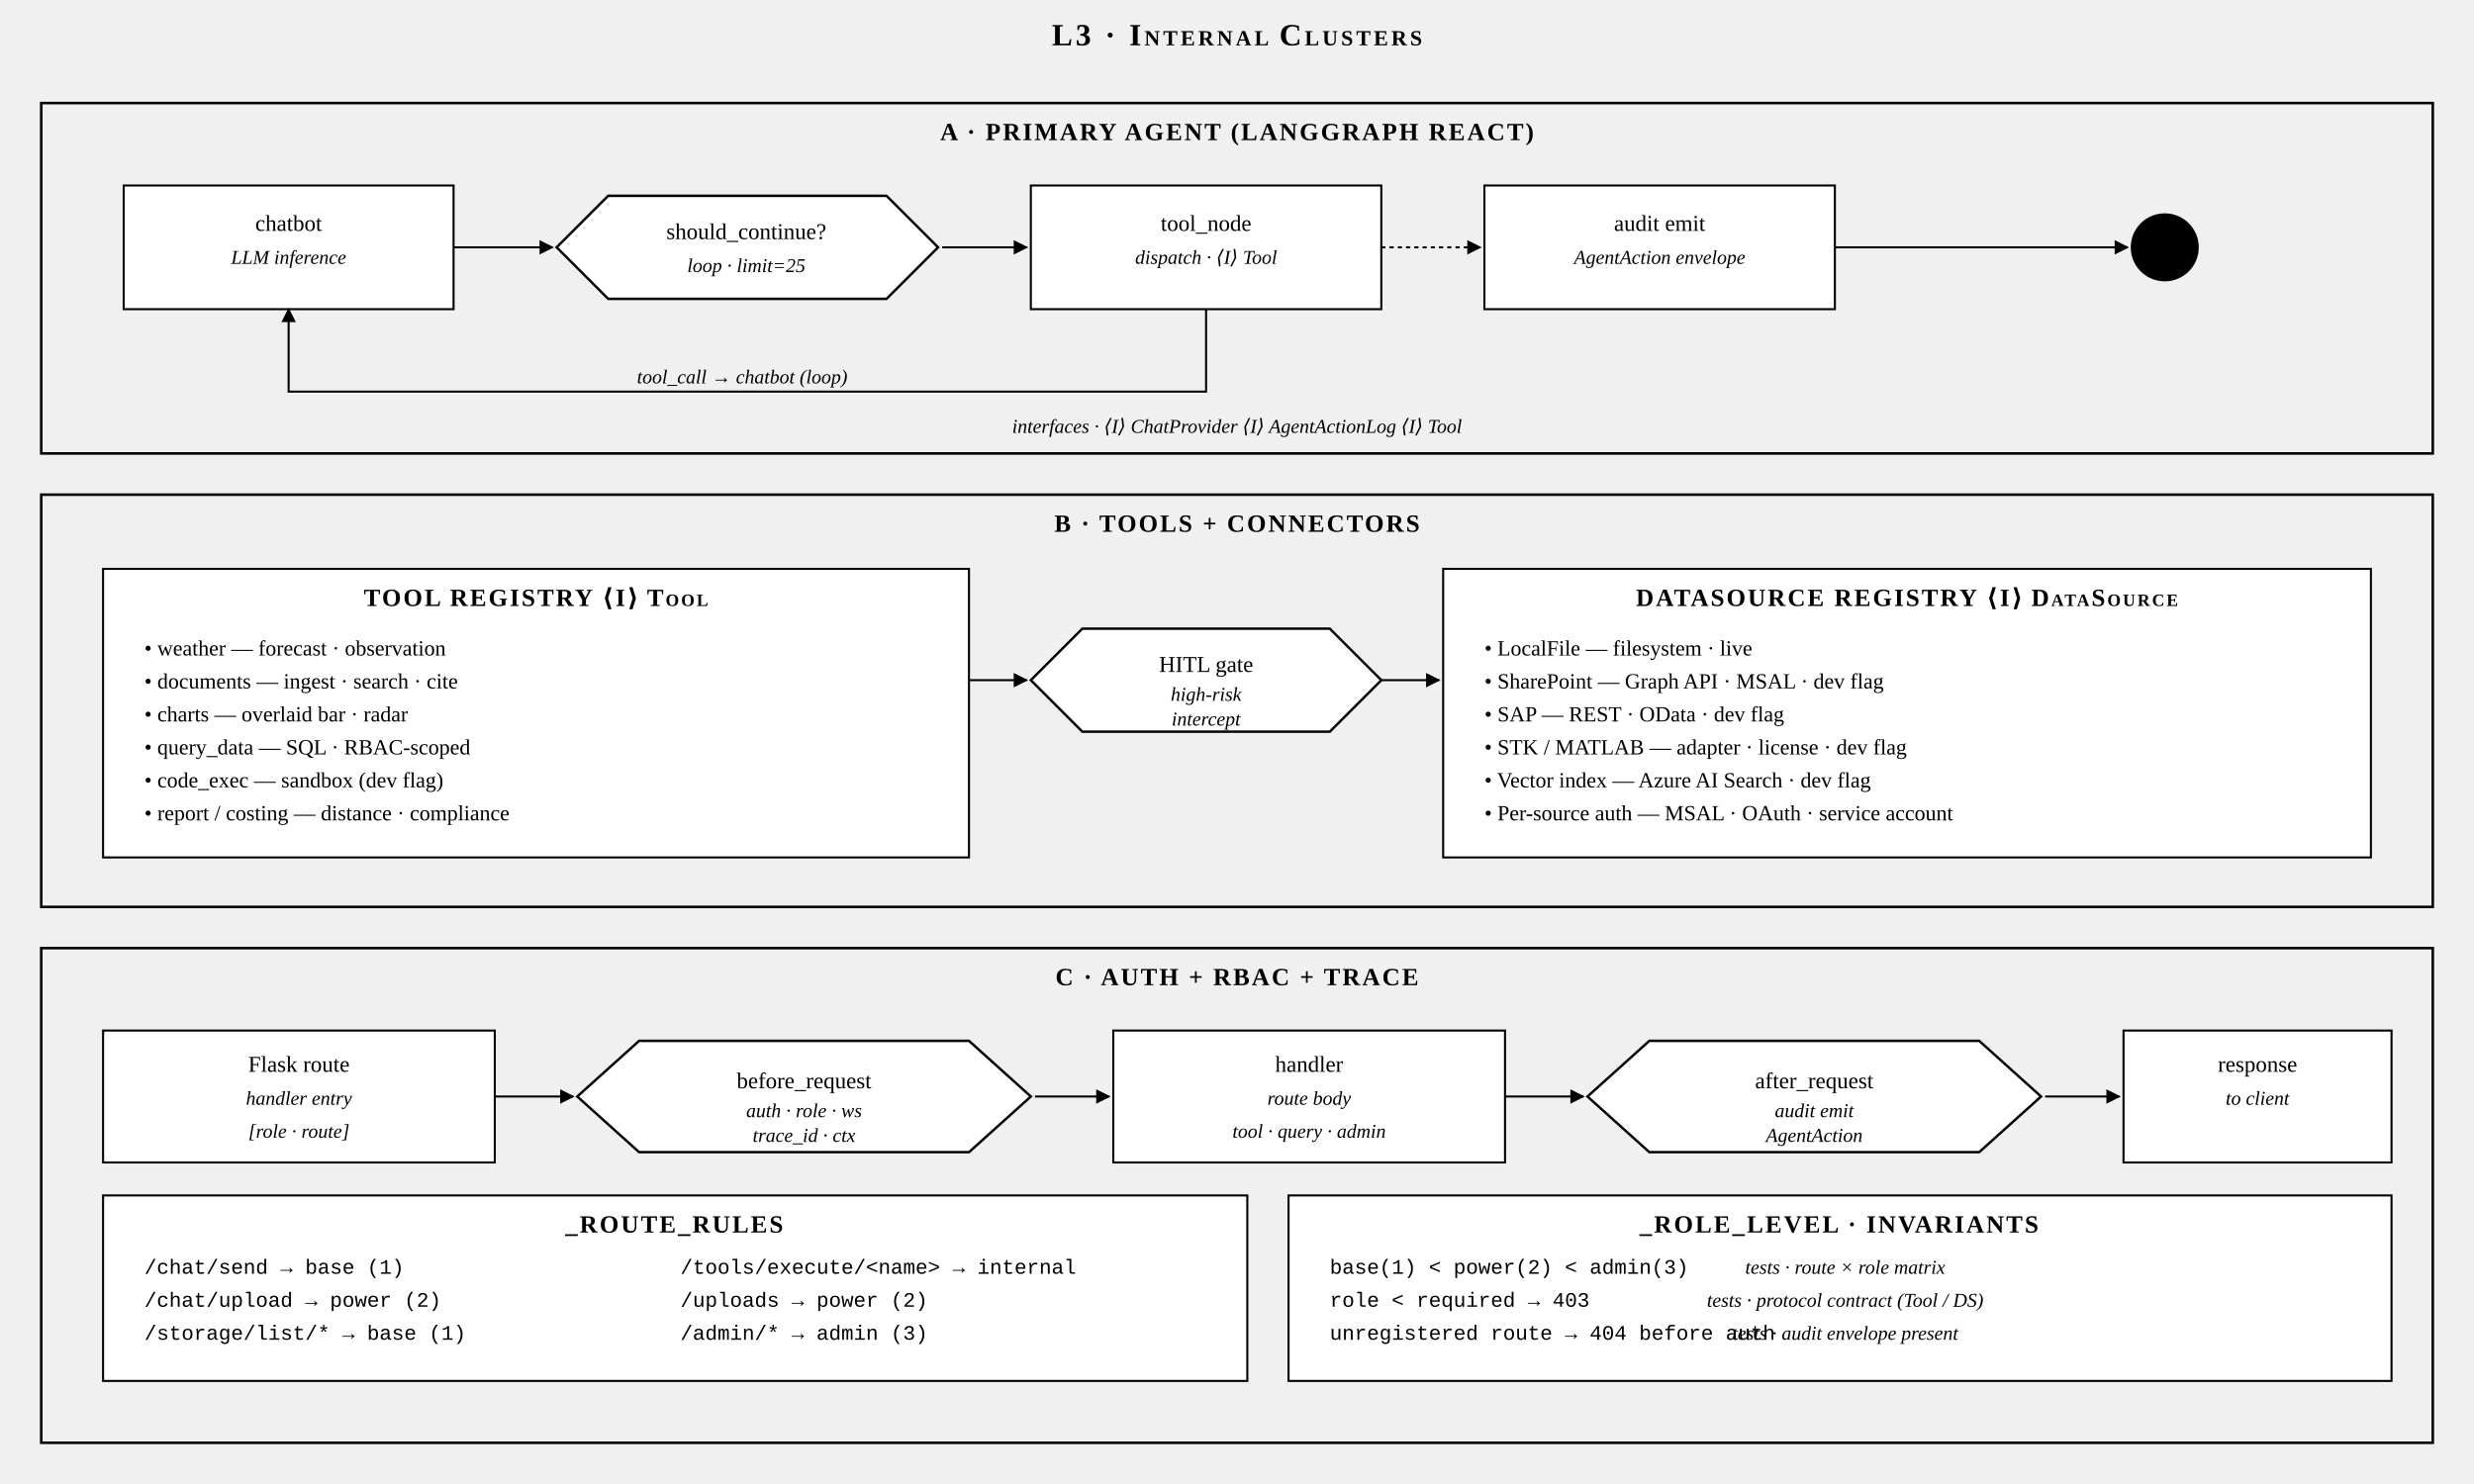
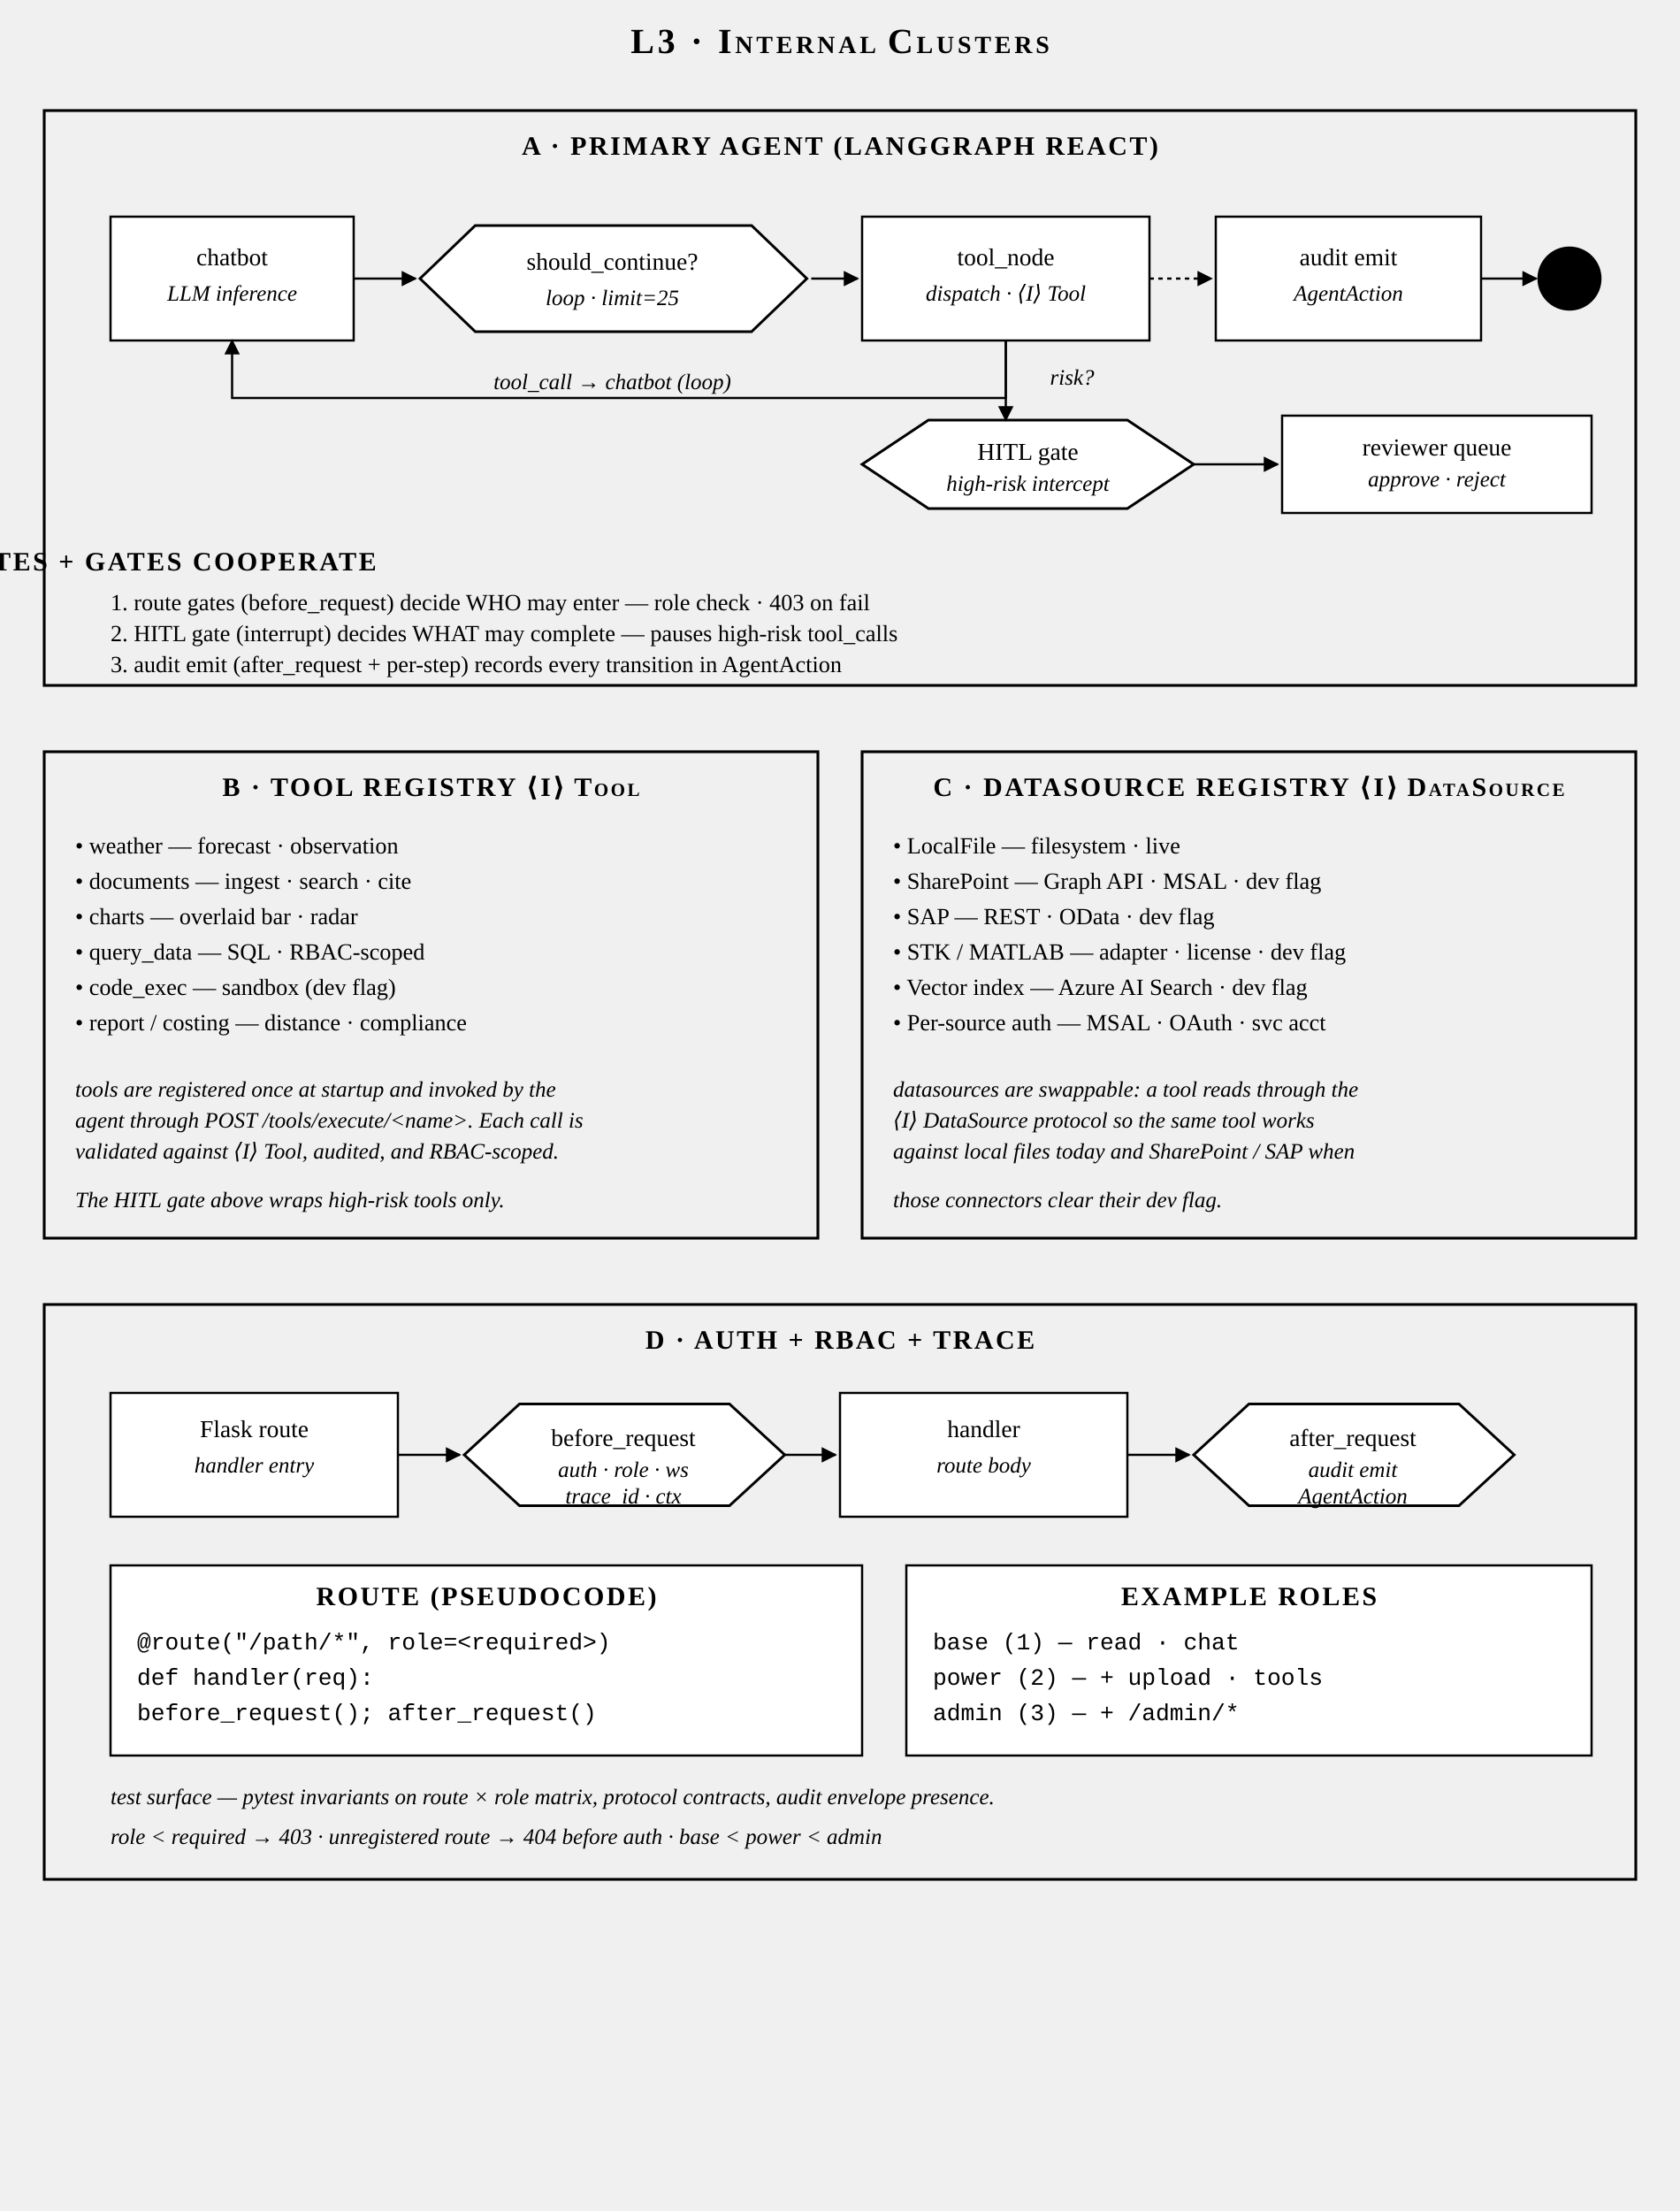
- <svg xmlns="http://www.w3.org/2000/svg" viewBox="0 0 1200 720" font-family="Times New Roman, Times, serif">
+ <svg xmlns="http://www.w3.org/2000/svg" viewBox="0 0 760 1000" font-family="Times New Roman, Times, serif">
  <defs>
    <marker id="arrL3" viewBox="0 0 10 10" refX="9" refY="5" markerWidth="7" markerHeight="7" orient="auto-start-reverse">
      <path d="M 0 0 L 10 5 L 0 10 z" fill="#000" />
    </marker>
    <style>
      .box { fill: #fff; stroke: #000; stroke-width: 1; }
      .box-dashed { fill: #fff; stroke: #000; stroke-width: 1; stroke-dasharray: 4 2; }
      .boundary { fill: none; stroke: #000; stroke-width: 1.25; }
      .gate { fill: #fff; stroke: #000; stroke-width: 1.2; }
      .terminal { fill: #000; stroke: #000; stroke-width: 1; }
      .lbl-c { font-size: 11px; fill: #000; text-anchor: middle; }
      .lbl { font-size: 10.5px; fill: #000; }
-       .lbl-i-c { font-size: 9.5px; fill: #000; font-style: italic; text-anchor: middle; }
+       .lbl-i-c { font-size: 10px; fill: #000; font-style: italic; text-anchor: middle; }
+       .lbl-i { font-size: 10px; fill: #000; font-style: italic; }
      .head { font-size: 12px; font-weight: bold; font-variant: small-caps; letter-spacing: 1px; fill: #000; text-anchor: middle; }
      .edge { stroke: #000; stroke-width: 1; fill: none; }
      .edge-aud { stroke: #000; stroke-width: 1; fill: none; stroke-dasharray: 2 2; }
-       .title { font-size: 15px; font-weight: bold; font-variant: small-caps; letter-spacing: 1.5px; fill: #000; text-anchor: middle; }
-       .iface { font-size: 9.5px; font-style: italic; fill: #000; text-anchor: middle; }
-       .mono { font-family: "Courier New", Courier, monospace; font-size: 10px; fill: #000; }
-       .mono-c { font-family: "Courier New", Courier, monospace; font-size: 10px; fill: #000; text-anchor: middle; }
+       .title { font-size: 16px; font-weight: bold; font-variant: small-caps; letter-spacing: 1.5px; fill: #000; text-anchor: middle; }
+       .iface { font-size: 10px; font-style: italic; fill: #000; text-anchor: middle; }
+       .mono { font-family: "Courier New", Courier, monospace; font-size: 10.5px; fill: #000; }
    </style>
  </defs>
-   <text x="600" y="22" class="title">L3 · Internal Clusters</text>
+   <text x="380" y="24" class="title">L3 · Internal Clusters</text>
  <g transform="translate(20,50)">
-     <rect x="0" y="0" width="1160" height="170" class="boundary" />
-     <text x="580" y="18" class="head">A · PRIMARY AGENT   (LANGGRAPH REACT)</text>
-     <rect x="40" y="40" width="160" height="60" class="box" />
-     <text x="120" y="62" class="lbl-c">chatbot</text>
-     <text x="120" y="78" class="lbl-i-c">LLM inference</text>
-     <polygon points="250,70 275,45 410,45 435,70 410,95 275,95" class="gate" />
-     <text x="342" y="66" class="lbl-c">should_continue?</text>
-     <text x="342" y="82" class="lbl-i-c">loop · limit=25</text>
-     <rect x="480" y="40" width="170" height="60" class="box" />
-     <text x="565" y="62" class="lbl-c">tool_node</text>
-     <text x="565" y="78" class="lbl-i-c">dispatch · ⟨I⟩ Tool</text>
-     <rect x="700" y="40" width="170" height="60" class="box" />
-     <text x="785" y="62" class="lbl-c">audit emit</text>
-     <text x="785" y="78" class="lbl-i-c">AgentAction envelope</text>
-     <circle cx="1030" cy="70" r="16" class="terminal" />
-     <text x="1030" y="75" class="lbl-c" fill="#fff">END</text>
-     <line x1="200" y1="70" x2="248" y2="70" class="edge" marker-end="url(#arrL3)" />
-     <line x1="437" y1="70" x2="478" y2="70" class="edge" marker-end="url(#arrL3)" />
-     <line x1="650" y1="70" x2="698" y2="70" class="edge-aud" marker-end="url(#arrL3)" />
-     <line x1="870" y1="70" x2="1012" y2="70" class="edge" marker-end="url(#arrL3)" />
-     <path d="M 565 100 L 565 140 L 120 140 L 120 100" class="edge" marker-end="url(#arrL3)" />
-     <text x="340" y="136" class="lbl-i-c">tool_call → chatbot (loop)</text>
-     <text x="580" y="160" class="iface">interfaces · ⟨I⟩ ChatProvider   ⟨I⟩ AgentActionLog   ⟨I⟩ Tool</text>
+     <rect x="0" y="0" width="720" height="260" class="boundary" />
+     <text x="360" y="20" class="head">A · PRIMARY AGENT   (LANGGRAPH REACT)</text>
+     <rect x="30" y="48" width="110" height="56" class="box" />
+     <text x="85" y="70" class="lbl-c">chatbot</text>
+     <text x="85" y="86" class="lbl-i-c">LLM inference</text>
+     <polygon points="170,76 195,52 320,52 345,76 320,100 195,100" class="gate" />
+     <text x="257" y="72" class="lbl-c">should_continue?</text>
+     <text x="257" y="88" class="lbl-i-c">loop · limit=25</text>
+     <rect x="370" y="48" width="130" height="56" class="box" />
+     <text x="435" y="70" class="lbl-c">tool_node</text>
+     <text x="435" y="86" class="lbl-i-c">dispatch · ⟨I⟩ Tool</text>
+     <rect x="530" y="48" width="120" height="56" class="box" />
+     <text x="590" y="70" class="lbl-c">audit emit</text>
+     <text x="590" y="86" class="lbl-i-c">AgentAction</text>
+     <circle cx="690" cy="76" r="14" class="terminal" />
+     <text x="690" y="80" class="lbl-c" fill="#fff">END</text>
+     <line x1="140" y1="76" x2="168" y2="76" class="edge" marker-end="url(#arrL3)" />
+     <line x1="347" y1="76" x2="368" y2="76" class="edge" marker-end="url(#arrL3)" />
+     <line x1="500" y1="76" x2="528" y2="76" class="edge-aud" marker-end="url(#arrL3)" />
+     <line x1="650" y1="76" x2="675" y2="76" class="edge" marker-end="url(#arrL3)" />
+     <path d="M 435 104 L 435 130 L 85 130 L 85 104" class="edge" marker-end="url(#arrL3)" />
+     <text x="257" y="126" class="lbl-i-c">tool_call → chatbot (loop)</text>
+     <polygon points="370,160 400,140 490,140 520,160 490,180 400,180" class="gate" />
+     <text x="445" y="158" class="lbl-c">HITL gate</text>
+     <text x="445" y="172" class="lbl-i-c">high-risk intercept</text>
+     <path d="M 435 104 L 435 140" class="edge" marker-end="url(#arrL3)" />
+     <text x="455" y="124" class="lbl-i">risk?</text>
+     <rect x="560" y="138" width="140" height="44" class="box" />
+     <text x="630" y="156" class="lbl-c">reviewer queue</text>
+     <text x="630" y="170" class="lbl-i-c">approve · reject</text>
+     <line x1="520" y1="160" x2="558" y2="160" class="edge" marker-end="url(#arrL3)" />
+     <text x="30" y="208" class="head" text-anchor="start">HOW ROUTES + GATES COOPERATE</text>
+     <text x="30" y="226" class="lbl">1. route gates (before_request) decide WHO may enter — role check · 403 on fail</text>
+     <text x="30" y="240" class="lbl">2. HITL gate (interrupt) decides WHAT may complete — pauses high-risk tool_calls</text>
+     <text x="30" y="254" class="lbl">3. audit emit (after_request + per-step) records every transition in AgentAction</text>
  </g>
-   <g transform="translate(20,240)">
-     <rect x="0" y="0" width="1160" height="200" class="boundary" />
-     <text x="580" y="18" class="head">B · TOOLS + CONNECTORS</text>
-     <rect x="30" y="36" width="420" height="140" class="box" />
-     <text x="240" y="54" class="head">TOOL REGISTRY   ⟨I⟩ Tool</text>
-     <text x="50" y="78" class="lbl">• weather          — forecast · observation</text>
-     <text x="50" y="94" class="lbl">• documents        — ingest · search · cite</text>
-     <text x="50" y="110" class="lbl">• charts           — overlaid bar · radar</text>
-     <text x="50" y="126" class="lbl">• query_data       — SQL · RBAC-scoped</text>
-     <text x="50" y="142" class="lbl">• code_exec        — sandbox (dev flag)</text>
-     <text x="50" y="158" class="lbl">• report / costing — distance · compliance</text>
-     <polygon points="480,90 505,65 625,65 650,90 625,115 505,115" class="gate" />
-     <text x="565" y="86" class="lbl-c">HITL gate</text>
-     <text x="565" y="100" class="lbl-i-c">high-risk</text>
-     <text x="565" y="112" class="lbl-i-c">intercept</text>
-     <rect x="680" y="36" width="450" height="140" class="box" />
-     <text x="905" y="54" class="head">DATASOURCE REGISTRY   ⟨I⟩ DataSource</text>
-     <text x="700" y="78" class="lbl">• LocalFile      — filesystem · live</text>
-     <text x="700" y="94" class="lbl">• SharePoint     — Graph API · MSAL · dev flag</text>
-     <text x="700" y="110" class="lbl">• SAP            — REST · OData · dev flag</text>
-     <text x="700" y="126" class="lbl">• STK / MATLAB   — adapter · license · dev flag</text>
-     <text x="700" y="142" class="lbl">• Vector index   — Azure AI Search · dev flag</text>
-     <text x="700" y="158" class="lbl">• Per-source auth — MSAL · OAuth · service account</text>
-     <line x1="450" y1="90" x2="478" y2="90" class="edge" marker-end="url(#arrL3)" />
-     <line x1="650" y1="90" x2="678" y2="90" class="edge" marker-end="url(#arrL3)" />
+   <g transform="translate(20,340)">
+     <rect x="0" y="0" width="350" height="220" class="boundary" />
+     <text x="175" y="20" class="head">B · TOOL REGISTRY   ⟨I⟩ Tool</text>
+     <text x="14" y="46" class="lbl">• weather          — forecast · observation</text>
+     <text x="14" y="62" class="lbl">• documents        — ingest · search · cite</text>
+     <text x="14" y="78" class="lbl">• charts           — overlaid bar · radar</text>
+     <text x="14" y="94" class="lbl">• query_data       — SQL · RBAC-scoped</text>
+     <text x="14" y="110" class="lbl">• code_exec        — sandbox (dev flag)</text>
+     <text x="14" y="126" class="lbl">• report / costing — distance · compliance</text>
+     <text x="14" y="156" class="lbl-i">tools are registered once at startup and invoked by the</text>
+     <text x="14" y="170" class="lbl-i">agent through POST /tools/execute/&lt;name&gt;. Each call is</text>
+     <text x="14" y="184" class="lbl-i">validated against ⟨I⟩ Tool, audited, and RBAC-scoped.</text>
+     <text x="14" y="206" class="lbl-i">The HITL gate above wraps high-risk tools only.</text>
  </g>
-   <g transform="translate(20,460)">
-     <rect x="0" y="0" width="1160" height="240" class="boundary" />
-     <text x="580" y="18" class="head">C · AUTH + RBAC + TRACE</text>
-     <rect x="30" y="40" width="190" height="64" class="box" />
-     <text x="125" y="60" class="lbl-c">Flask route</text>
-     <text x="125" y="76" class="lbl-i-c">handler entry</text>
-     <text x="125" y="92" class="lbl-i-c">[role · route]</text>
-     <polygon points="260,72 290,45 450,45 480,72 450,99 290,99" class="gate" />
-     <text x="370" y="68" class="lbl-c">before_request</text>
-     <text x="370" y="82" class="lbl-i-c">auth · role · ws</text>
-     <text x="370" y="94" class="lbl-i-c">trace_id · ctx</text>
-     <rect x="520" y="40" width="190" height="64" class="box" />
-     <text x="615" y="60" class="lbl-c">handler</text>
-     <text x="615" y="76" class="lbl-i-c">route body</text>
-     <text x="615" y="92" class="lbl-i-c">tool · query · admin</text>
-     <polygon points="750,72 780,45 940,45 970,72 940,99 780,99" class="gate" />
-     <text x="860" y="68" class="lbl-c">after_request</text>
-     <text x="860" y="82" class="lbl-i-c">audit emit</text>
-     <text x="860" y="94" class="lbl-i-c">AgentAction</text>
-     <rect x="1010" y="40" width="130" height="64" class="box" />
-     <text x="1075" y="60" class="lbl-c">response</text>
-     <text x="1075" y="76" class="lbl-i-c">to client</text>
-     <line x1="220" y1="72" x2="258" y2="72" class="edge" marker-end="url(#arrL3)" />
-     <line x1="482" y1="72" x2="518" y2="72" class="edge" marker-end="url(#arrL3)" />
-     <line x1="710" y1="72" x2="748" y2="72" class="edge" marker-end="url(#arrL3)" />
-     <line x1="972" y1="72" x2="1008" y2="72" class="edge" marker-end="url(#arrL3)" />
-     <rect x="30" y="120" width="555" height="90" class="box" />
-     <text x="307" y="138" class="head">_ROUTE_RULES</text>
-     <text x="50" y="158" class="mono">/chat/send             → base   (1)</text>
-     <text x="50" y="174" class="mono">/chat/upload           → power  (2)</text>
-     <text x="50" y="190" class="mono">/storage/list/*        → base   (1)</text>
-     <text x="310" y="158" class="mono">/tools/execute/&lt;name&gt; → internal</text>
-     <text x="310" y="174" class="mono">/uploads              → power  (2)</text>
-     <text x="310" y="190" class="mono">/admin/*              → admin  (3)</text>
-     <rect x="605" y="120" width="535" height="90" class="box" />
-     <text x="872" y="138" class="head">_ROLE_LEVEL · INVARIANTS</text>
-     <text x="625" y="158" class="mono">base(1) &lt; power(2) &lt; admin(3)</text>
-     <text x="625" y="174" class="mono">role &lt; required → 403</text>
-     <text x="625" y="190" class="mono">unregistered route → 404 before auth</text>
-     <text x="875" y="158" class="lbl-i-c">tests · route × role matrix</text>
-     <text x="875" y="174" class="lbl-i-c">tests · protocol contract (Tool / DS)</text>
-     <text x="875" y="190" class="lbl-i-c">tests · audit envelope present</text>
+   <g transform="translate(390,340)">
+     <rect x="0" y="0" width="350" height="220" class="boundary" />
+     <text x="175" y="20" class="head">C · DATASOURCE REGISTRY   ⟨I⟩ DataSource</text>
+     <text x="14" y="46" class="lbl">• LocalFile      — filesystem · live</text>
+     <text x="14" y="62" class="lbl">• SharePoint     — Graph API · MSAL · dev flag</text>
+     <text x="14" y="78" class="lbl">• SAP            — REST · OData · dev flag</text>
+     <text x="14" y="94" class="lbl">• STK / MATLAB   — adapter · license · dev flag</text>
+     <text x="14" y="110" class="lbl">• Vector index   — Azure AI Search · dev flag</text>
+     <text x="14" y="126" class="lbl">• Per-source auth — MSAL · OAuth · svc acct</text>
+     <text x="14" y="156" class="lbl-i">datasources are swappable: a tool reads through the</text>
+     <text x="14" y="170" class="lbl-i">⟨I⟩ DataSource protocol so the same tool works</text>
+     <text x="14" y="184" class="lbl-i">against local files today and SharePoint / SAP when</text>
+     <text x="14" y="206" class="lbl-i">those connectors clear their dev flag.</text>
+   </g>
+   <g transform="translate(20,590)">
+     <rect x="0" y="0" width="720" height="260" class="boundary" />
+     <text x="360" y="20" class="head">D · AUTH + RBAC + TRACE</text>
+     <rect x="30" y="40" width="130" height="56" class="box" />
+     <text x="95" y="60" class="lbl-c">Flask route</text>
+     <text x="95" y="76" class="lbl-i-c">handler entry</text>
+     <polygon points="190,68 215,45 310,45 335,68 310,91 215,91" class="gate" />
+     <text x="262" y="64" class="lbl-c">before_request</text>
+     <text x="262" y="78" class="lbl-i-c">auth · role · ws</text>
+     <text x="262" y="90" class="lbl-i-c">trace_id · ctx</text>
+     <rect x="360" y="40" width="130" height="56" class="box" />
+     <text x="425" y="60" class="lbl-c">handler</text>
+     <text x="425" y="76" class="lbl-i-c">route body</text>
+     <polygon points="520,68 545,45 640,45 665,68 640,91 545,91" class="gate" />
+     <text x="592" y="64" class="lbl-c">after_request</text>
+     <text x="592" y="78" class="lbl-i-c">audit emit</text>
+     <text x="592" y="90" class="lbl-i-c">AgentAction</text>
+     <line x1="160" y1="68" x2="188" y2="68" class="edge" marker-end="url(#arrL3)" />
+     <line x1="335" y1="68" x2="358" y2="68" class="edge" marker-end="url(#arrL3)" />
+     <line x1="490" y1="68" x2="518" y2="68" class="edge" marker-end="url(#arrL3)" />
+     <rect x="30" y="118" width="340" height="86" class="box" />
+     <text x="200" y="136" class="head">ROUTE (PSEUDOCODE)</text>
+     <text x="42" y="156" class="mono">@route("/path/*", role=&lt;required&gt;)</text>
+     <text x="42" y="172" class="mono">def handler(req):</text>
+     <text x="42" y="188" class="mono">    before_request();  after_request()</text>
+     <rect x="390" y="118" width="310" height="86" class="box" />
+     <text x="545" y="136" class="head">EXAMPLE ROLES</text>
+     <text x="402" y="156" class="mono">base   (1)  — read · chat</text>
+     <text x="402" y="172" class="mono">power  (2)  — + upload · tools</text>
+     <text x="402" y="188" class="mono">admin  (3)  — + /admin/*</text>
+     <text x="30" y="226" class="lbl-i">test surface — pytest invariants on route × role matrix, protocol contracts, audit envelope presence.</text>
+     <text x="30" y="244" class="lbl-i">role &lt; required → 403   ·   unregistered route → 404 before auth   ·   base &lt; power &lt; admin</text>
  </g>
</svg>
